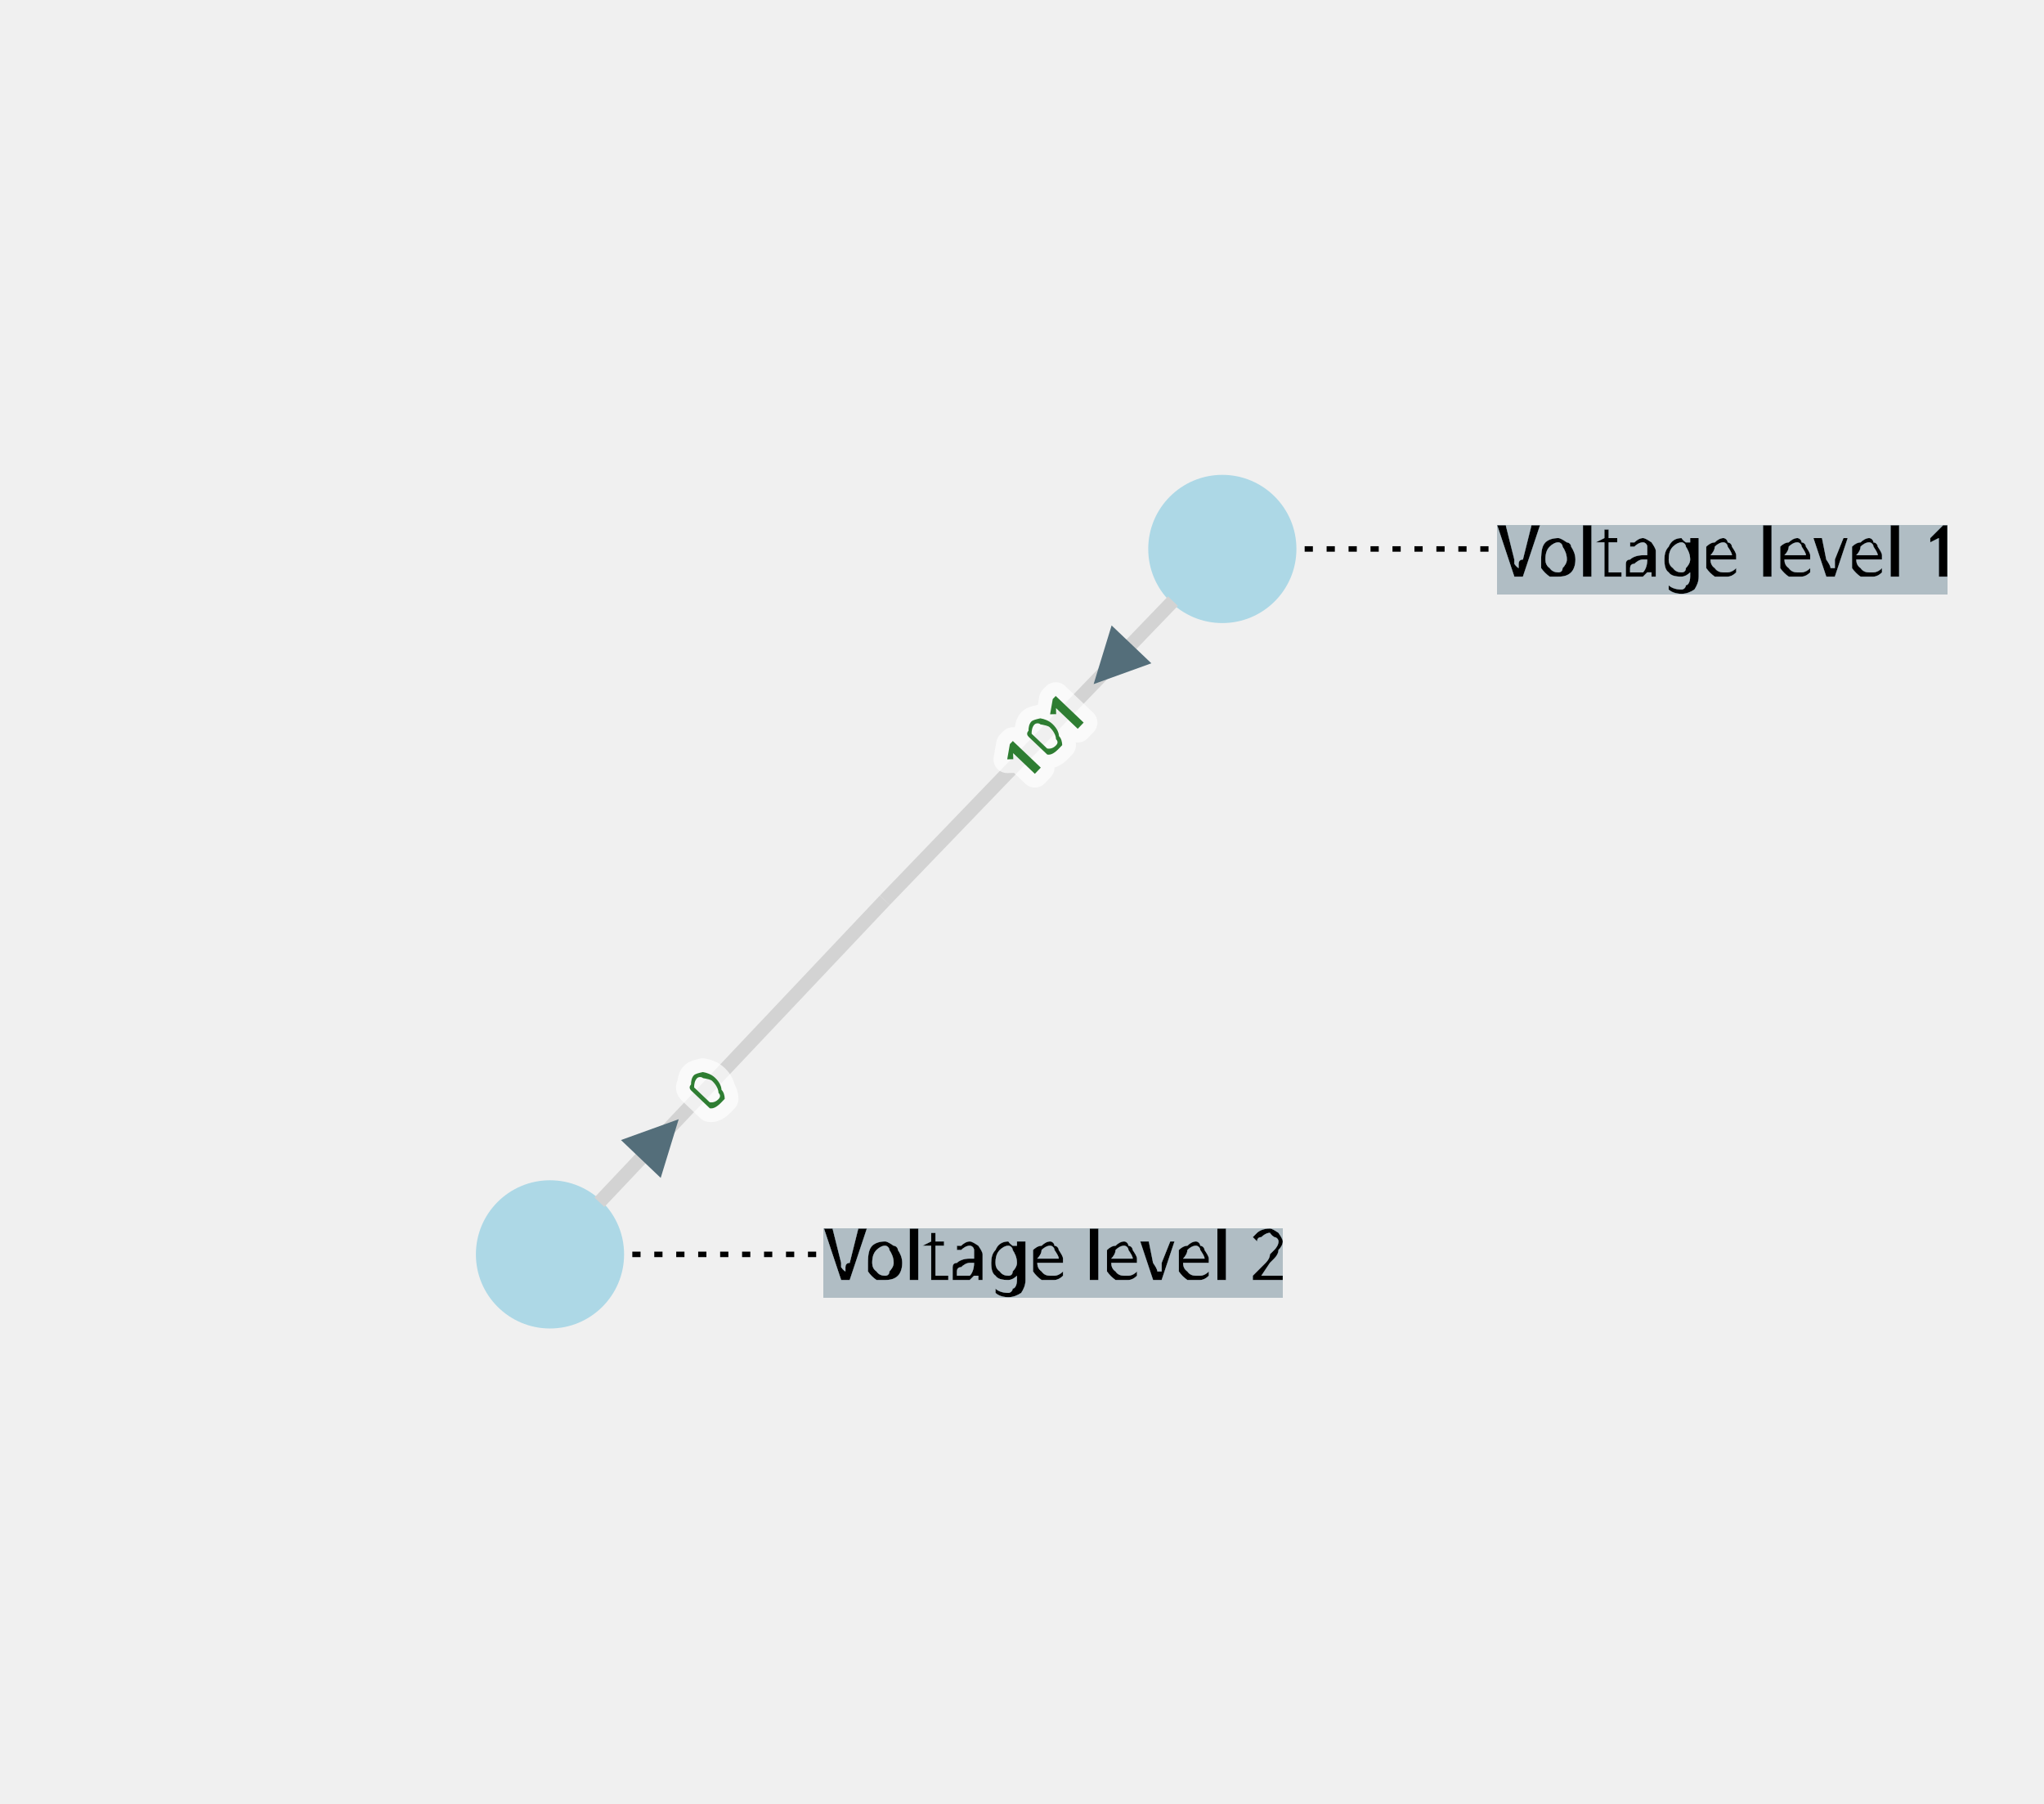
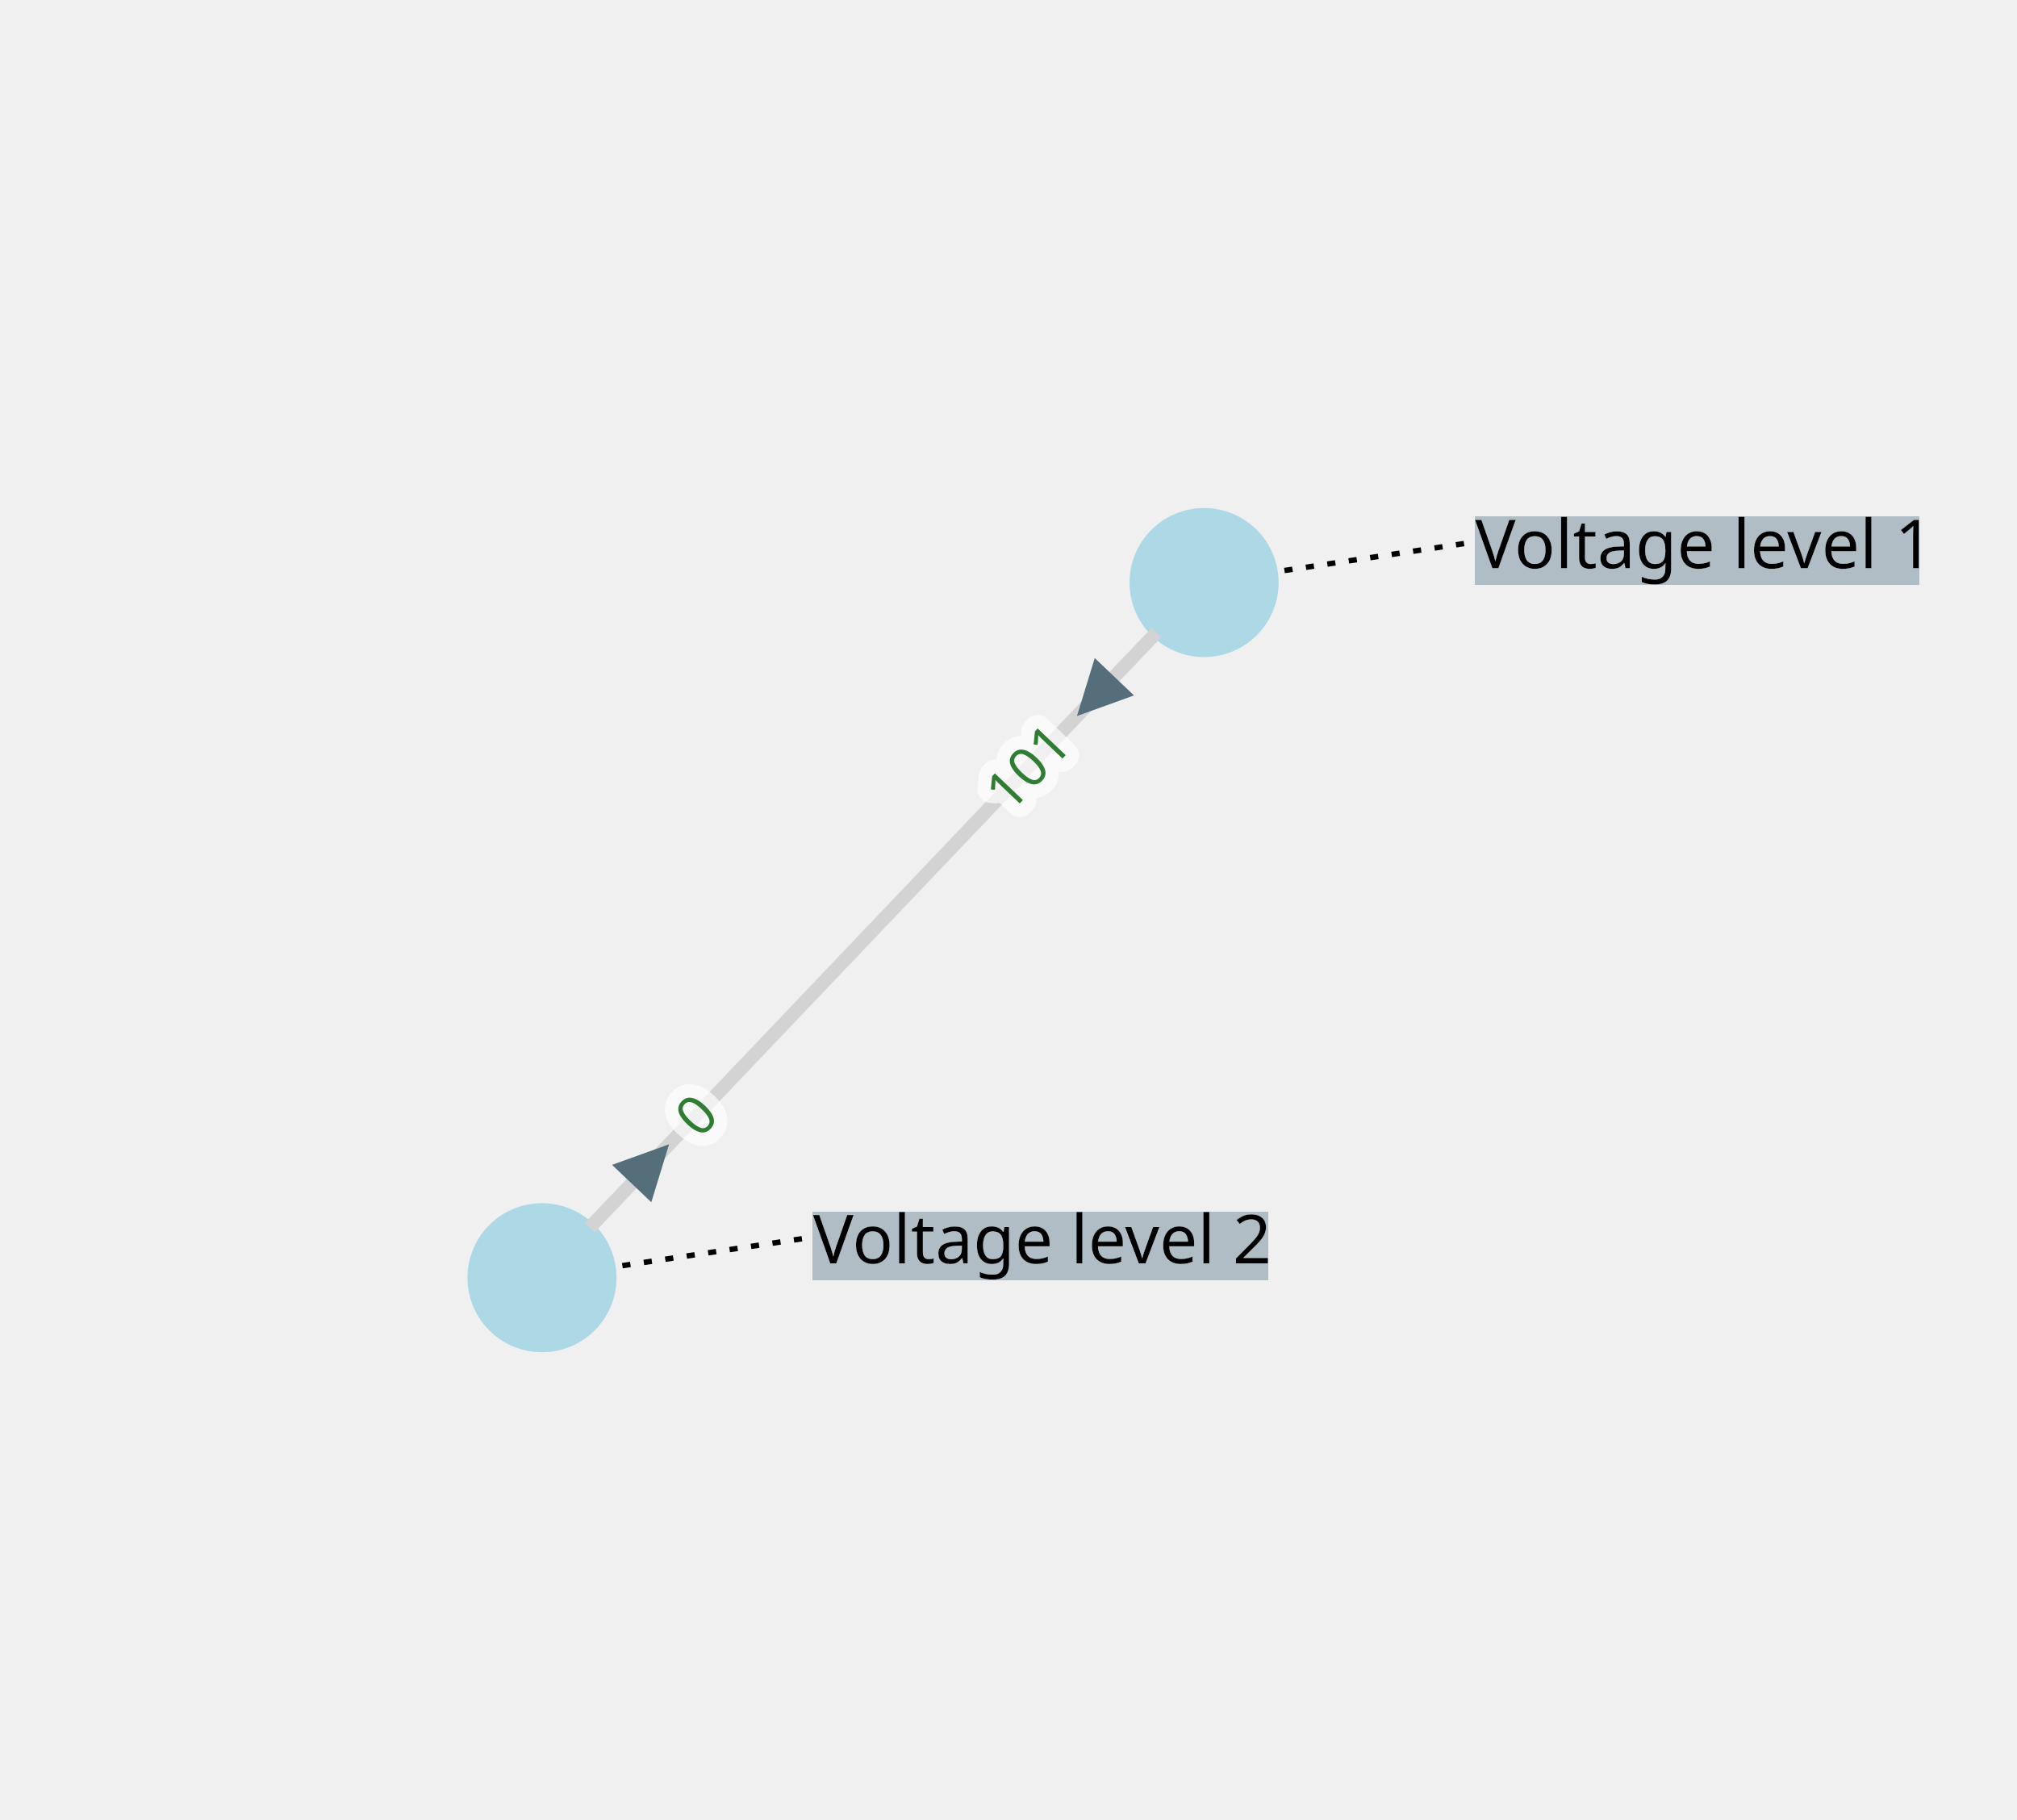
- <svg xmlns="http://www.w3.org/2000/svg" width="800.00" height="705.66" viewBox="-2.85 -2.89 7.44 6.57">
+ <svg xmlns="http://www.w3.org/2000/svg" width="800.00" height="721.78" viewBox="-284.74 -303.93 744.32 671.55">
  <style>
- .nad-branch-edges polyline, .nad-branch-edges path {stroke: var(--nad-vl-color, lightgrey); stroke-width: 0.05; fill: none}
- .nad-branch-edges circle {stroke: var(--nad-vl-color, lightgrey); stroke-width: 0.05; fill: none}
- .nad-3wt-edges polyline {stroke: var(--nad-vl-color, lightgrey); stroke-width: 0.05; fill: none}
- .nad-text-edges {stroke: black; stroke-width: 0.02; stroke-dasharray: .03,.05}
- .nad-branch-edges .nad-disconnected polyline, .nad-3wt-edges .nad-disconnected polyline {stroke-dasharray: .1,.1}
+ .nad-branch-edges polyline, .nad-branch-edges path {stroke: var(--nad-vl-color, lightgrey); stroke-width: 5; fill: none}
+ .nad-branch-edges circle {stroke: var(--nad-vl-color, lightgrey); stroke-width: 5; fill: none}
+ .nad-3wt-edges polyline {stroke: var(--nad-vl-color, lightgrey); stroke-width: 5; fill: none}
+ .nad-text-edges {stroke: black; stroke-width: 2; stroke-dasharray: 3,5}
+ .nad-branch-edges .nad-disconnected polyline, .nad-3wt-edges .nad-disconnected polyline {stroke-dasharray: 10,10}
.nad-vl-nodes circle, .nad-vl-nodes path {fill: var(--nad-vl-color, lightblue)}
- .nad-vl-nodes circle.nad-unknown-busnode {stroke: lightgrey; stroke-width: 0.05; stroke-dasharray: .05,.05; fill: none}
- .nad-hvdc-edge polyline.nad-hvdc {stroke: grey; stroke-width: 0.2}
- .nad-3wt-nodes circle {stroke: var(--nad-vl-color, lightgrey); stroke-width: 0.05; fill: none}
+ .nad-vl-nodes circle.nad-unknown-busnode {stroke: lightgrey; stroke-width: 5; stroke-dasharray: 5,5; fill: none}
+ .nad-hvdc-edge polyline.nad-hvdc {stroke: grey; stroke-width: 20}
+ .nad-3wt-nodes circle {stroke: var(--nad-vl-color, lightgrey); stroke-width: 5; fill: none}
.nad-state-out .nad-arrow-in {visibility: hidden}
.nad-state-in .nad-arrow-out {visibility: hidden}
.nad-active path {stroke: none; fill: #546e7a}
.nad-active {visibility: visible}
.nad-reactive {visibility: hidden}
.nad-reactive path {stroke: none; fill: #0277bd}
.nad-text-background {flood-color: #90a4aeaa}
- .nad-text-nodes {font: 0.25px "Verdana"; fill: black; dominant-baseline: central}
- .nad-edge-infos text {font: 0.2px "Verdana"; dominant-baseline:middle; stroke: #FFFFFFAA; stroke-width: 0.1; stroke-linejoin:round; paint-order: stroke}
+ .nad-text-nodes {font: 25px "Verdana"; fill: black; dominant-baseline: central}
+ .nad-edge-infos text {font: 20px "Verdana"; dominant-baseline:middle; stroke: #FFFFFFAA; stroke-width: 10; stroke-linejoin:round; paint-order: stroke}
.nad-edge-infos .nad-state-in text {fill: #b71c1c}
.nad-edge-infos .nad-state-out text {fill: #2e7d32}
.nad-vl0to30 {--nad-vl-color: #AFB42B}
.nad-vl30to50 {--nad-vl-color: #EF9A9A}
.nad-vl50to70 {--nad-vl-color: #9C27B0}
.nad-vl70to120 {--nad-vl-color: #E65100}
.nad-vl120to180 {--nad-vl-color: #00ACC1}
.nad-vl180to300 {--nad-vl-color: #2E7D32}
.nad-vl300to500 {--nad-vl-color: #D32F2F}
.nad-branch-edges .nad-overload polyline, .nad-branch-edges .nad-overload path {animation: line-blink 3s infinite}
.nad-vl-nodes .nad-overvoltage {animation: node-over-blink 3s infinite}
.nad-vl-nodes .nad-undervoltage {animation: node-under-blink 3s infinite}

@keyframes line-blink {
-   0%, 80%, 100% {stroke: var(--nad-vl-color, black); stroke-width: 0.05}
-   40% {stroke: #FFEB3B; stroke-width: 0.15}
+   0%, 80%, 100% {stroke: var(--nad-vl-color, black); stroke-width: 5}
+   40% {stroke: #FFEB3B; stroke-width: 15}
}
@keyframes node-over-blink {
  0%, 80%, 100% {stroke: white; stroke-width: 0}
-   40% {stroke: #ff5722; stroke-width: 0.15}
+   40% {stroke: #ff5722; stroke-width: 15}
}
@keyframes node-under-blink {
  0%, 80%, 100% {stroke: white; stroke-width: 0}
-   40% {stroke: #00BCD4; stroke-width: 0.15}
+   40% {stroke: #00BCD4; stroke-width: 15}
}
</style>
  <defs>
    <filter id="textBgFilter" x="0" y="0" width="1" height="1">
      <feFlood class="nad-text-background" />
      <feComposite in="SourceGraphic" operator="over" />
    </filter>
  </defs>
  <g class="nad-vl-nodes">
-     <g transform="translate(1.60,-0.89)" id="0" class="nad-vl300to500">
-       <circle r="0.27" id="1" />
+     <g transform="translate(159.59,-88.93)" id="0" class="nad-vl300to500">
+       <circle r="27.50" id="1" />
    </g>
-     <g transform="translate(-0.85,1.68)" id="2" class="nad-vl300to500">
-       <circle r="0.27" id="3" />
+     <g transform="translate(-84.74,167.62)" id="2" class="nad-vl300to500">
+       <circle r="27.50" id="3" />
    </g>
  </g>
  <g class="nad-branch-edges">
    <g id="4" class="nad-overload">
      <g class="nad-vl300to500">
-         <polyline points="1.42,-0.70 0.37,0.39" />
-         <g class="nad-edge-infos" transform="translate(1.20,-0.47)">
+         <polyline points="142.00,-70.46 37.43,39.35" />
+         <g class="nad-edge-infos" transform="translate(119.59,-46.93)">
          <g class="nad-active nad-state-out">
            <g transform="rotate(-136.40)">
-               <path class="nad-arrow-in" d="M-0.1 -0.1 H0.1 L0 0.1z" />
-               <path class="nad-arrow-out" d="M-0.1 0.1 H0.1 L0 -0.1z" />
+               <path class="nad-arrow-in" transform="scale(10.00)" d="M-1 -1 H1 L0 1z" />
+               <path class="nad-arrow-out" transform="scale(10.00)" d="M-1 1 H1 L0 -1z" />
            </g>
-             <text transform="rotate(-46.40)" x="-0.19" style="text-anchor:end">101</text>
+             <text transform="rotate(-46.40)" x="-19.00" style="text-anchor:end">101</text>
          </g>
          <g class="nad-reactive nad-state-out">
            <g transform="rotate(-136.40)">
-               <path class="nad-arrow-in" d="M-0.1 -0.1 H0.1 L0 0.1z" />
-               <path class="nad-arrow-out" d="M-0.1 0.1 H0.1 L0 -0.1z" />
+               <path class="nad-arrow-in" transform="scale(10.00)" d="M-1 -1 H1 L0 1z" />
+               <path class="nad-arrow-out" transform="scale(10.00)" d="M-1 1 H1 L0 -1z" />
            </g>
-             <text transform="rotate(-46.40)" x="-0.19" style="text-anchor:end">150</text>
+             <text transform="rotate(-46.40)" x="-19.00" style="text-anchor:end">150</text>
          </g>
        </g>
      </g>
      <g class="nad-vl300to500">
-         <polyline points="-0.67,1.49 0.37,0.39" />
-         <g class="nad-edge-infos" transform="translate(-0.45,1.26)">
+         <polyline points="-67.15,149.16 37.43,39.35" />
+         <g class="nad-edge-infos" transform="translate(-44.74,125.62)">
          <g class="nad-active nad-state-out">
            <g transform="rotate(43.60)">
-               <path class="nad-arrow-in" d="M-0.1 -0.1 H0.1 L0 0.1z" />
-               <path class="nad-arrow-out" d="M-0.1 0.1 H0.1 L0 -0.1z" />
+               <path class="nad-arrow-in" transform="scale(10.00)" d="M-1 -1 H1 L0 1z" />
+               <path class="nad-arrow-out" transform="scale(10.00)" d="M-1 1 H1 L0 -1z" />
            </g>
-             <text transform="rotate(-46.40)" x="0.19">0</text>
+             <text transform="rotate(-46.40)" x="19.00">0</text>
          </g>
          <g class="nad-reactive nad-state-out">
            <g transform="rotate(43.60)">
-               <path class="nad-arrow-in" d="M-0.1 -0.1 H0.1 L0 0.1z" />
-               <path class="nad-arrow-out" d="M-0.1 0.1 H0.1 L0 -0.1z" />
+               <path class="nad-arrow-in" transform="scale(10.00)" d="M-1 -1 H1 L0 1z" />
+               <path class="nad-arrow-out" transform="scale(10.00)" d="M-1 1 H1 L0 -1z" />
            </g>
-             <text transform="rotate(-46.40)" x="0.19">0</text>
+             <text transform="rotate(-46.40)" x="19.00">0</text>
          </g>
        </g>
      </g>
    </g>
  </g>
  <g class="nad-text-edges">
-     <polyline id="0_edge" points="1.90,-0.89 2.60,-0.89" />
-     <polyline id="2_edge" points="-0.55,1.68 0.15,1.68" />
+     <polyline id="0_edge" points="189.25,-93.38 259.59,-103.93" />
+     <polyline id="2_edge" points="-55.07,163.17 15.26,152.62" />
  </g>
  <g class="nad-text-nodes">
-     <text filter="url(#textBgFilter)" y="-0.89" x="2.60">Voltage level 1</text>
-     <text filter="url(#textBgFilter)" y="1.68" x="0.15">Voltage level 2</text>
+     <text filter="url(#textBgFilter)" y="-103.93" x="259.59">Voltage level 1</text>
+     <text filter="url(#textBgFilter)" y="152.62" x="15.26">Voltage level 2</text>
  </g>
</svg>
